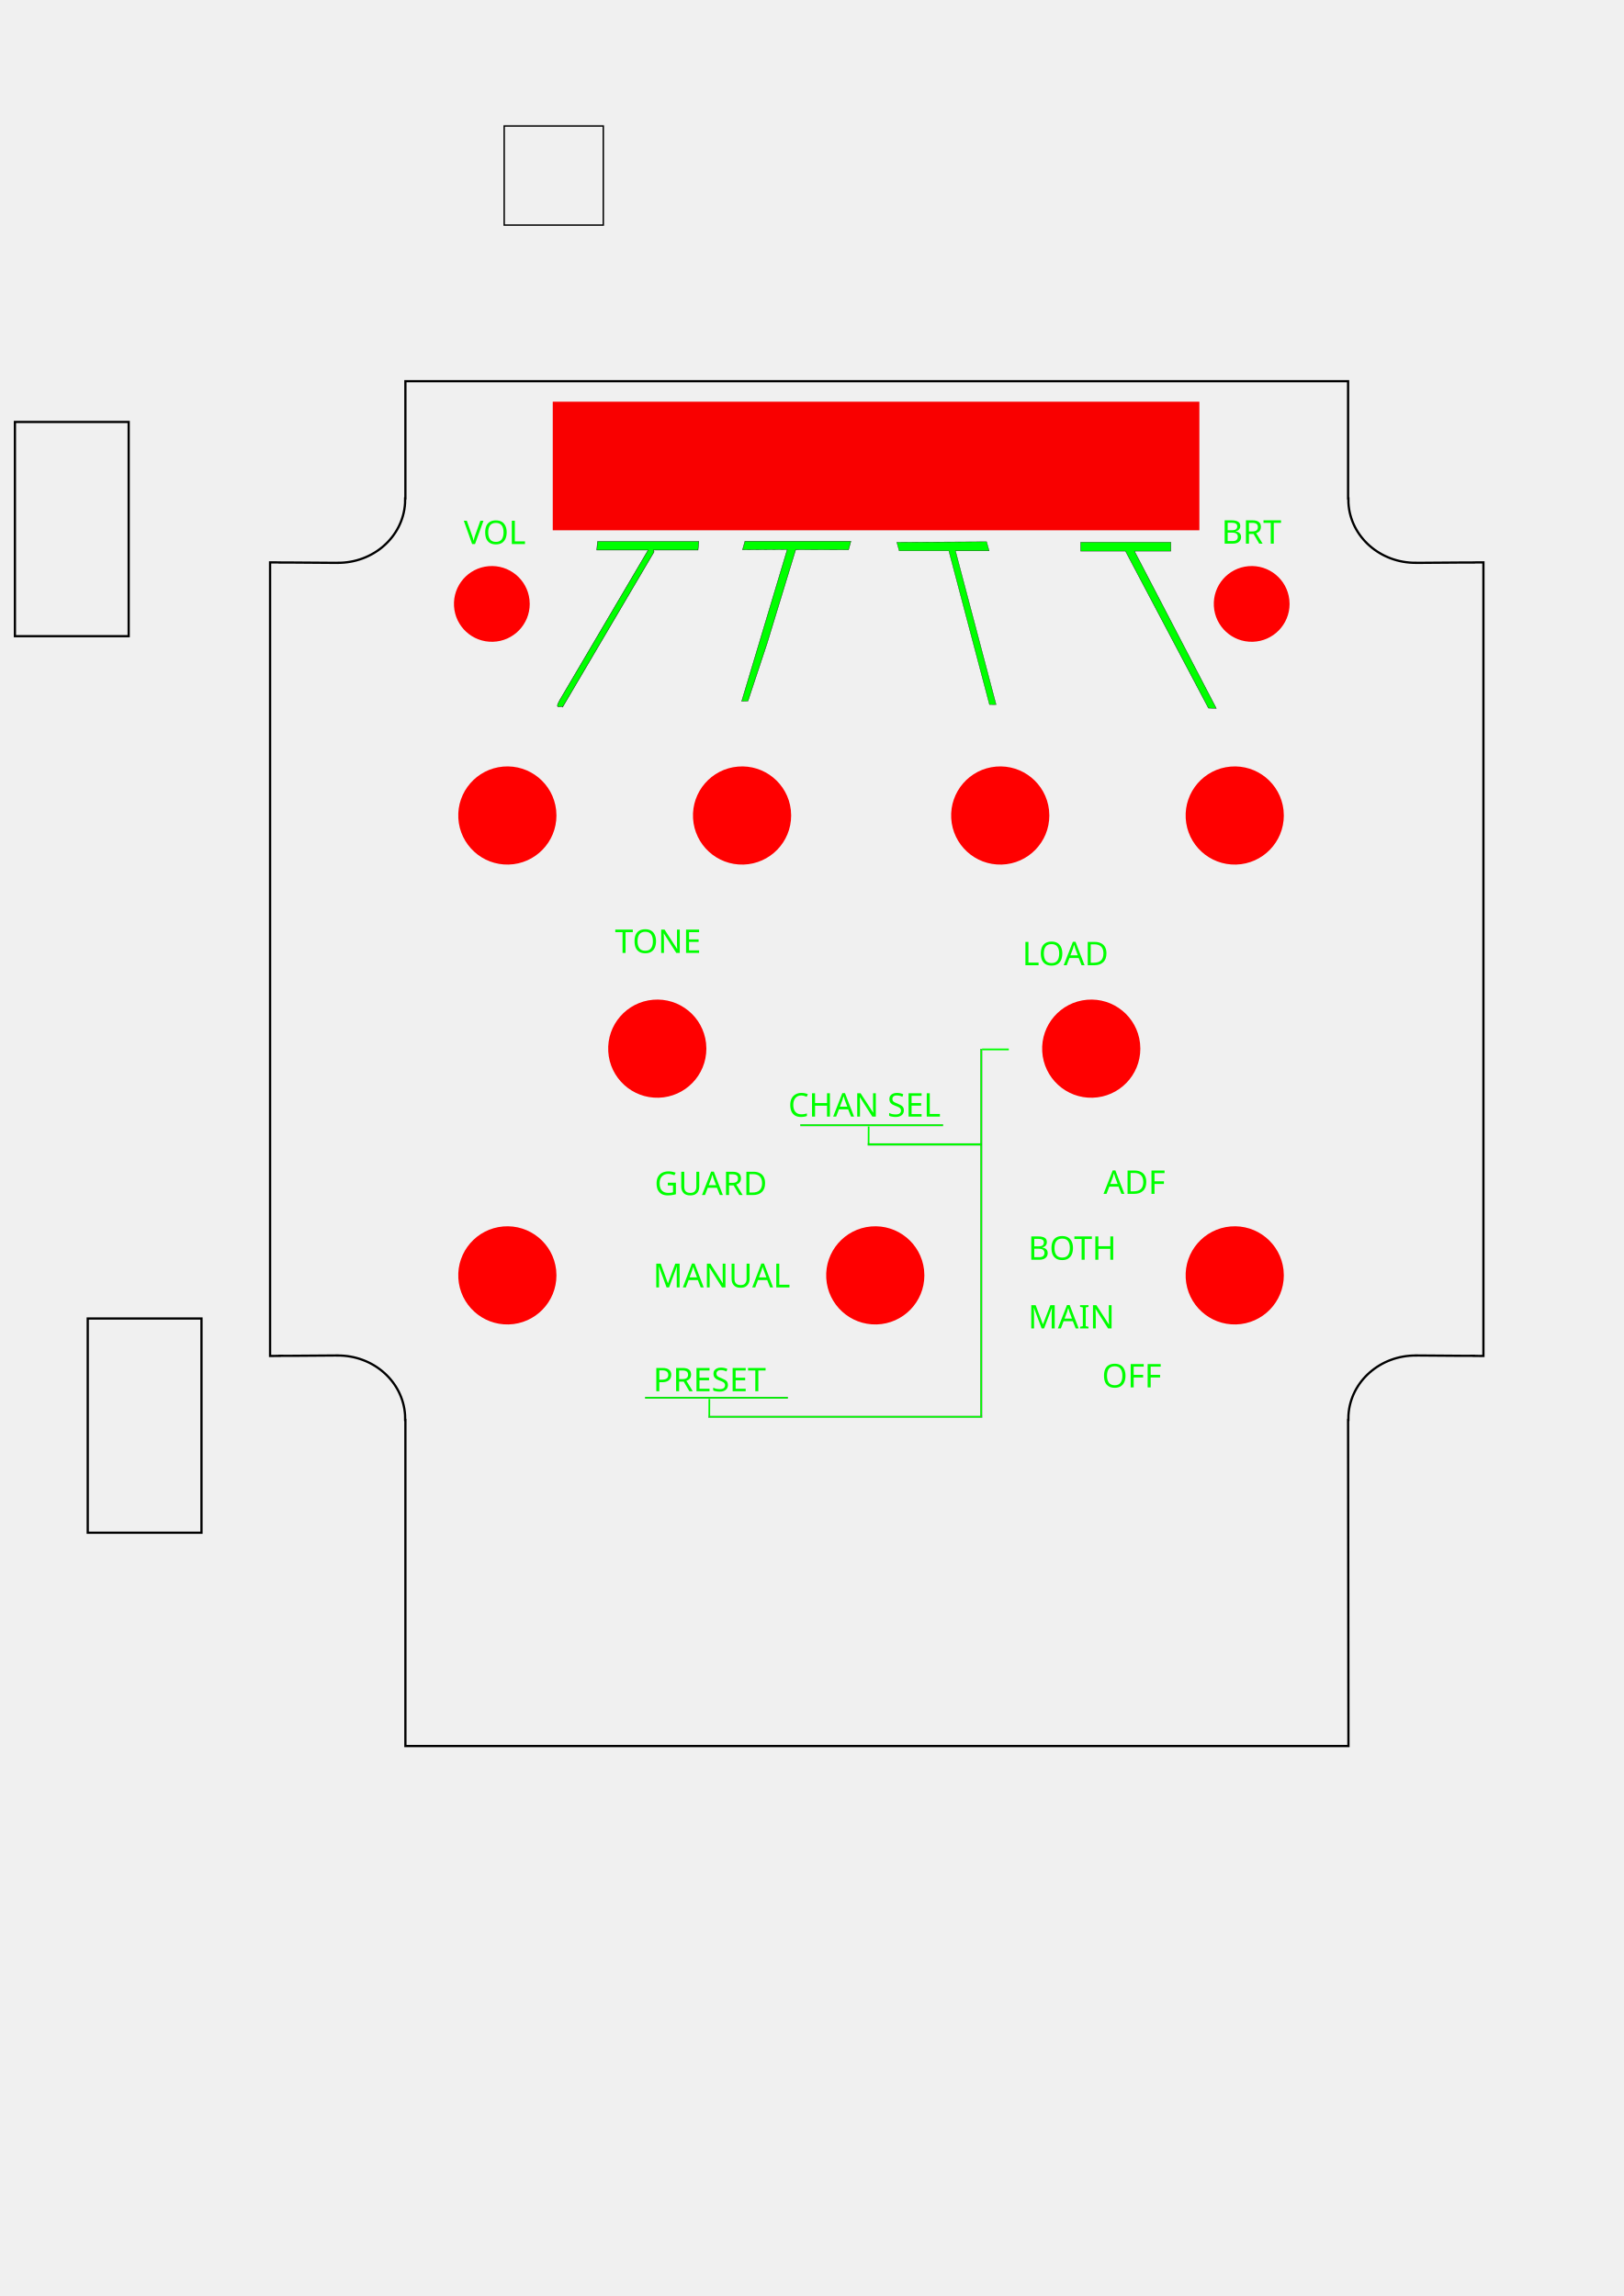
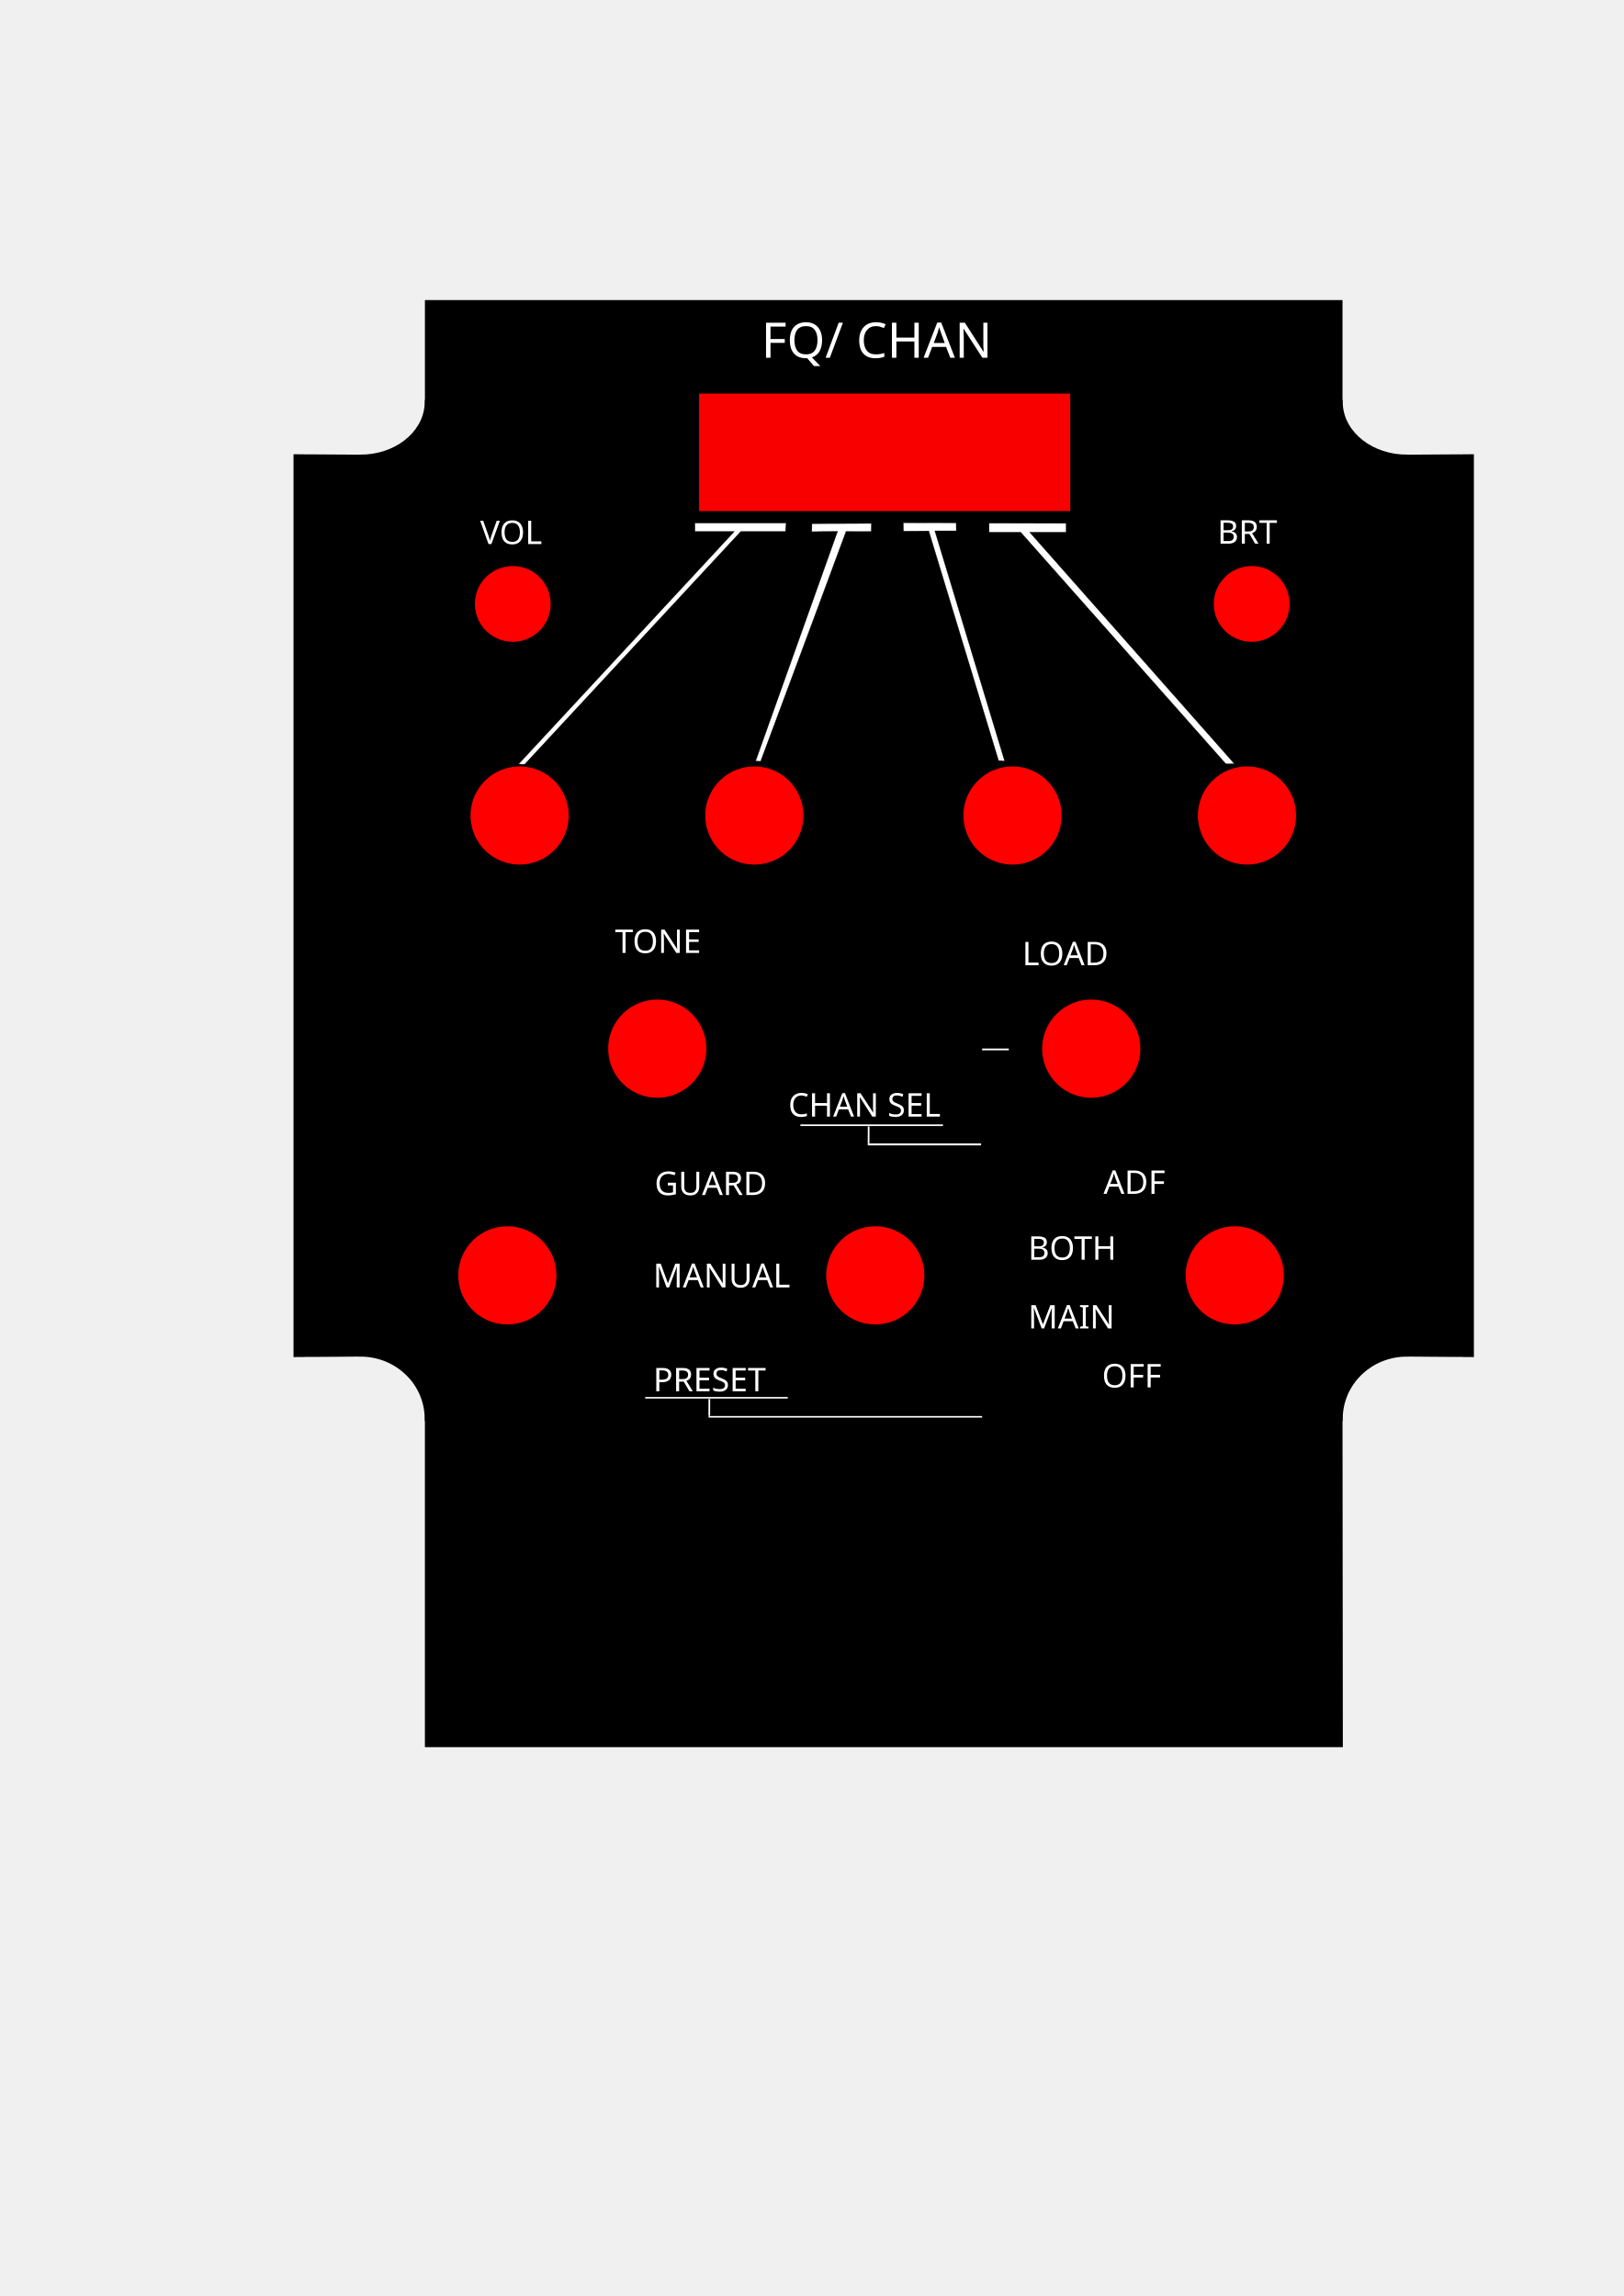
<svg xmlns="http://www.w3.org/2000/svg" width="210mm" height="297mm" viewBox="0 0 210 297" version="1.1" id="svg8">
  <defs id="defs2" />
  <g id="layer1">
+     <path id="rect1952-6" style="fill:#000000;fill-opacity:1;stroke:#000000;stroke-width:0.287;stroke-opacity:1" d="m 55.1,38.957 v 12.904 h -0.029 a 8.429,6.967 0 0 1 -0.013,0.522 8.429,6.967 0 0 1 -8.5,6.569 v 0.005 l -5.774,-0.037 -1.482,0.002 0.001,-0.011 -1.198,-0.008 v 13.84 h 9.524 c -0.352,0.04 -0.709,0.061 -1.072,0.057 v 0.006 l -5.773,-0.043 -1.482,0.002 5.16e-4,-0.013 -1.198,-0.009 V 175.401 l 1.198,-0.009 -0.001,-0.013 1.482,0.002 5.773,-0.043 v 0.006 c 4.501,-0.044 8.243,3.354 8.499,7.718 0.012,0.204 0.017,0.409 0.013,0.614 h 0.029 v 42.182 H 173.532 l -0.043,-42.182 h 0.03 c -0.004,-0.204 3.8e-4,-0.409 0.012,-0.613 0.256,-4.364 3.998,-7.763 8.499,-7.719 v -0.006 l 5.774,0.043 1.481,-0.002 -5.2e-4,0.013 1.198,0.009 V 72.744 h -5.1e-4 l -1.197,0.009 5.2e-4,0.013 -1.481,-0.002 -5.774,0.043 v -0.006 c -0.362,0.004 -0.718,-0.018 -1.069,-0.057 h 9.521 V 58.903 l -1.198,0.008 0.001,0.011 -1.482,-0.002 -5.774,0.037 v -0.005 a 8.429,6.967 0 0 1 -8.5,-6.57 8.429,6.967 0 0 1 -0.013,-0.522 h -0.029 V 38.957 Z" />
    <rect style="fill:none;stroke-width:0.265" id="rect318" width="94.329" height="17.961" x="57.039" y="172.14" />
    <rect style="fill:none;stroke-width:0.265" id="rect318-7" width="94.329" height="17.961" x="57.039" y="172.14" />
-     <path style="fill:#ff0000;stroke:none;stroke-width:0.053" id="path3035-2-4-9" d="m 102.323,105.49 a 6.35,6.35 0 0 1 -6.169,6.347 6.35,6.35 0 0 1 -6.52,-5.986 6.35,6.35 0 0 1 5.798,-6.688 6.35,6.35 0 0 1 6.851,5.605" />
-     <path style="fill:#ff0000;stroke:none;stroke-width:0.053" id="path3035-4" d="m 71.967,105.489 a 6.35,6.35 0 0 1 -6.169,6.347 6.35,6.35 0 0 1 -6.52,-5.986 6.35,6.35 0 0 1 5.798,-6.688 6.35,6.35 0 0 1 6.851,5.605" />
-     <path style="fill:#ff0000;stroke:none;stroke-width:0.053" id="path3035-1-1" d="m 135.714,105.49 a 6.35,6.35 0 0 1 -6.169,6.347 6.35,6.35 0 0 1 -6.52,-5.986 6.35,6.35 0 0 1 5.798,-6.688 6.35,6.35 0 0 1 6.851,5.605" />
-     <path style="fill:#ff0000;stroke:none;stroke-width:0.053" id="path3035-2-9" d="m 166.042,105.49 a 6.35,6.35 0 0 1 -6.169,6.347 6.35,6.35 0 0 1 -6.52,-5.986 6.35,6.35 0 0 1 5.798,-6.688 6.35,6.35 0 0 1 6.851,5.605" />
+     <path style="fill:#ff0000;stroke:none;stroke-width:0.053" id="path3035-2-4-9" d="m 103.91,105.49 a 6.35,6.35 0 0 1 -6.169,6.347 6.35,6.35 0 0 1 -6.52,-5.986 6.35,6.35 0 0 1 5.798,-6.688 6.35,6.35 0 0 1 6.851,5.605" />
+     <path style="fill:#ff0000;stroke:none;stroke-width:0.053" id="path3035-4" d="m 73.554,105.489 a 6.35,6.35 0 0 1 -6.169,6.347 6.35,6.35 0 0 1 -6.52,-5.986 6.35,6.35 0 0 1 5.798,-6.688 6.35,6.35 0 0 1 6.851,5.605" />
+     <path style="fill:#ff0000;stroke:none;stroke-width:0.053" id="path3035-1-1" d="m 137.301,105.49 a 6.35,6.35 0 0 1 -6.169,6.347 6.35,6.35 0 0 1 -6.52,-5.986 6.35,6.35 0 0 1 5.798,-6.688 6.35,6.35 0 0 1 6.851,5.605" />
+     <path style="fill:#ff0000;stroke:none;stroke-width:0.053" id="path3035-2-9" d="m 167.629,105.49 a 6.35,6.35 0 0 1 -6.169,6.347 6.35,6.35 0 0 1 -6.52,-5.986 6.35,6.35 0 0 1 5.798,-6.688 6.35,6.35 0 0 1 6.851,5.605" />
    <path style="fill:#ff0000;stroke:none;stroke-width:0.053" id="path3035-2-4-15" d="m 71.967,164.976 a 6.35,6.35 0 0 1 -6.169,6.347 6.35,6.35 0 0 1 -6.52,-5.986 6.35,6.35 0 0 1 5.798,-6.688 6.35,6.35 0 0 1 6.851,5.605" />
-     <text xml:space="preserve" style="font-size:10.583px;line-height:1.25;font-family:'MS 33558';-inkscape-font-specification:'MS 33558, ';letter-spacing:0px;word-spacing:0px;fill:#00ff00;stroke-width:0.265" x="101.942" y="144.44" id="text2370-9-1">
-       <tspan id="tspan2368-0-5" x="101.942" y="144.44" style="font-style:normal;font-variant:normal;font-weight:normal;font-stretch:normal;font-size:4.233px;font-family:sans-serif;-inkscape-font-specification:'sans-serif, Normal';font-variant-ligatures:normal;font-variant-caps:normal;font-variant-numeric:normal;font-variant-east-asian:normal;fill:#00ff00;stroke-width:0.265">CHAN SEL</tspan>
+     <text xml:space="preserve" style="font-size:10.583px;line-height:1.25;font-family:'MS 33558';-inkscape-font-specification:'MS 33558, ';letter-spacing:0px;word-spacing:0px;fill:#ffffff;stroke-width:0.265;fill-opacity:1;" x="101.942" y="144.44" id="text2370-9-1">
+       <tspan id="tspan2368-0-5" x="101.942" y="144.44" style="font-style:normal;font-variant:normal;font-weight:normal;font-stretch:normal;font-size:4.233px;font-family:sans-serif;-inkscape-font-specification:'sans-serif, Normal';font-variant-ligatures:normal;font-variant-caps:normal;font-variant-numeric:normal;font-variant-east-asian:normal;fill:#ffffff;stroke-width:0.265;fill-opacity:1;">CHAN SEL</tspan>
    </text>
    <path style="fill:#ff0000;stroke:none;stroke-width:0.053" id="path3035-2-4-1-1" d="m 166.042,164.976 a 6.35,6.35 0 0 1 -6.169,6.347 6.35,6.35 0 0 1 -6.52,-5.986 6.35,6.35 0 0 1 5.798,-6.688 6.35,6.35 0 0 1 6.851,5.605" />
-     <text xml:space="preserve" style="font-size:10.583px;line-height:1.25;font-family:'MS 33558';-inkscape-font-specification:'MS 33558, ';letter-spacing:0px;word-spacing:0px;fill:#00ff00;stroke-width:0.265" x="59.984" y="70.378" id="text2370-6-09">
-       <tspan id="tspan2368-09-9" x="59.984" y="70.378" style="font-style:normal;font-variant:normal;font-weight:normal;font-stretch:normal;font-size:4.233px;font-family:sans-serif;-inkscape-font-specification:'sans-serif, Normal';font-variant-ligatures:normal;font-variant-caps:normal;font-variant-numeric:normal;font-variant-east-asian:normal;fill:#00ff00;stroke-width:0.265">VOL</tspan>
+     <text xml:space="preserve" style="font-size:10.583px;line-height:1.25;font-family:'MS 33558';-inkscape-font-specification:'MS 33558, ';letter-spacing:0px;word-spacing:0px;fill:#ffffff;fill-opacity:1;stroke-width:0.265" x="62.101" y="70.378" id="text2370-6-09">
+       <tspan id="tspan2368-09-9" x="62.101" y="70.378" style="font-style:normal;font-variant:normal;font-weight:normal;font-stretch:normal;font-size:4.233px;font-family:sans-serif;-inkscape-font-specification:'sans-serif, Normal';font-variant-ligatures:normal;font-variant-caps:normal;font-variant-numeric:normal;font-variant-east-asian:normal;fill:#ffffff;fill-opacity:1;stroke-width:0.265">VOL</tspan>
    </text>
-     <text xml:space="preserve" style="font-size:4.271px;line-height:1.25;font-family:'MS 33558';-inkscape-font-specification:'MS 33558, ';letter-spacing:0px;word-spacing:0px;fill:#00ff00;stroke-width:0.267" x="85.223" y="165.072" id="text3164-67-2-66" transform="scale(0.9912262,1.008852)">
-       <tspan id="tspan3162-4-0-6" x="85.223" y="165.072" style="font-style:normal;font-variant:normal;font-weight:normal;font-stretch:normal;font-size:4.271px;font-family:sans-serif;-inkscape-font-specification:'sans-serif, Normal';font-variant-ligatures:normal;font-variant-caps:normal;font-variant-numeric:normal;font-variant-east-asian:normal;fill:#00ff00;stroke-width:0.267">MANUAL</tspan>
+     <text xml:space="preserve" style="font-size:4.271px;line-height:1.25;font-family:'MS 33558';-inkscape-font-specification:'MS 33558, ';letter-spacing:0px;word-spacing:0px;fill:#ffffff;stroke-width:0.267;fill-opacity:1;" x="85.223" y="165.072" id="text3164-67-2-66" transform="scale(0.9912262,1.008852)">
+       <tspan id="tspan3162-4-0-6" x="85.223" y="165.072" style="font-style:normal;font-variant:normal;font-weight:normal;font-stretch:normal;font-size:4.271px;font-family:sans-serif;-inkscape-font-specification:'sans-serif, Normal';font-variant-ligatures:normal;font-variant-caps:normal;font-variant-numeric:normal;font-variant-east-asian:normal;fill:#ffffff;stroke-width:0.267;fill-opacity:1;">MANUAL</tspan>
    </text>
-     <text xml:space="preserve" style="font-size:4.233px;line-height:1.25;font-family:'MS 33558';-inkscape-font-specification:'MS 33558, ';letter-spacing:0px;word-spacing:0px;fill:#00ff00;stroke-width:0.265" x="132.974" y="162.95" id="text3164-67-2-7-6">
-       <tspan id="tspan3162-4-0-12-9" x="132.974" y="162.95" style="font-style:normal;font-variant:normal;font-weight:normal;font-stretch:normal;font-size:4.233px;font-family:sans-serif;-inkscape-font-specification:'sans-serif, Normal';font-variant-ligatures:normal;font-variant-caps:normal;font-variant-numeric:normal;font-variant-east-asian:normal;fill:#00ff00;stroke-width:0.265">BOTH</tspan>
+     <text xml:space="preserve" style="font-size:4.233px;line-height:1.25;font-family:'MS 33558';-inkscape-font-specification:'MS 33558, ';letter-spacing:0px;word-spacing:0px;fill:#ffffff;stroke-width:0.265;fill-opacity:1;" x="132.974" y="162.95" id="text3164-67-2-7-6">
+       <tspan id="tspan3162-4-0-12-9" x="132.974" y="162.95" style="font-style:normal;font-variant:normal;font-weight:normal;font-stretch:normal;font-size:4.233px;font-family:sans-serif;-inkscape-font-specification:'sans-serif, Normal';font-variant-ligatures:normal;font-variant-caps:normal;font-variant-numeric:normal;font-variant-east-asian:normal;fill:#ffffff;stroke-width:0.265;fill-opacity:1;">BOTH</tspan>
    </text>
-     <text xml:space="preserve" style="font-size:4.233px;line-height:1.25;font-family:'MS 33558';-inkscape-font-specification:'MS 33558, ';letter-spacing:0px;word-spacing:0px;fill:#00ff00;stroke-width:0.265" x="84.653" y="154.584" id="text3164-67-2-9-19">
-       <tspan id="tspan3162-4-0-4-43" x="84.653" y="154.584" style="font-style:normal;font-variant:normal;font-weight:normal;font-stretch:normal;font-size:4.233px;font-family:sans-serif;-inkscape-font-specification:'sans-serif, Normal';font-variant-ligatures:normal;font-variant-caps:normal;font-variant-numeric:normal;font-variant-east-asian:normal;fill:#00ff00;stroke-width:0.265">GUARD</tspan>
+     <text xml:space="preserve" style="font-size:4.233px;line-height:1.25;font-family:'MS 33558';-inkscape-font-specification:'MS 33558, ';letter-spacing:0px;word-spacing:0px;fill:#ffffff;stroke-width:0.265;fill-opacity:1;" x="84.653" y="154.584" id="text3164-67-2-9-19">
+       <tspan id="tspan3162-4-0-4-43" x="84.653" y="154.584" style="font-style:normal;font-variant:normal;font-weight:normal;font-stretch:normal;font-size:4.233px;font-family:sans-serif;-inkscape-font-specification:'sans-serif, Normal';font-variant-ligatures:normal;font-variant-caps:normal;font-variant-numeric:normal;font-variant-east-asian:normal;fill:#ffffff;stroke-width:0.265;fill-opacity:1;">GUARD</tspan>
    </text>
-     <text xml:space="preserve" style="font-size:4.233px;line-height:1.25;font-family:'MS 33558';-inkscape-font-specification:'MS 33558, ';letter-spacing:0px;word-spacing:0px;fill:#00ff00;stroke-width:0.265" x="84.475" y="179.965" id="text3164-67-2-9-1-9-8">
-       <tspan id="tspan3162-4-0-4-2-4-0" x="84.475" y="179.965" style="font-style:normal;font-variant:normal;font-weight:normal;font-stretch:normal;font-size:4.233px;font-family:sans-serif;-inkscape-font-specification:'sans-serif, Normal';font-variant-ligatures:normal;font-variant-caps:normal;font-variant-numeric:normal;font-variant-east-asian:normal;fill:#00ff00;stroke-width:0.265">PRESET</tspan>
+     <text xml:space="preserve" style="font-size:4.233px;line-height:1.25;font-family:'MS 33558';-inkscape-font-specification:'MS 33558, ';letter-spacing:0px;word-spacing:0px;fill:#ffffff;stroke-width:0.265;fill-opacity:1;" x="84.475" y="179.965" id="text3164-67-2-9-1-9-8">
+       <tspan id="tspan3162-4-0-4-2-4-0" x="84.475" y="179.965" style="font-style:normal;font-variant:normal;font-weight:normal;font-stretch:normal;font-size:4.233px;font-family:sans-serif;-inkscape-font-specification:'sans-serif, Normal';font-variant-ligatures:normal;font-variant-caps:normal;font-variant-numeric:normal;font-variant-east-asian:normal;fill:#ffffff;stroke-width:0.265;fill-opacity:1;">PRESET</tspan>
    </text>
-     <text xml:space="preserve" style="font-size:4.233px;line-height:1.25;font-family:'MS 33558';-inkscape-font-specification:'MS 33558, ';letter-spacing:0px;word-spacing:0px;white-space:pre;inline-size:0;fill:#00ff00;stroke-width:0.265" x="130.5" y="86.027" id="text3164-67-2-9-1-96-6" transform="translate(12.22304,68.4093)">
-       <tspan id="tspan3162-4-0-4-2-3-9" x="130.5" y="86.027" style="font-style:normal;font-variant:normal;font-weight:normal;font-stretch:normal;font-size:4.233px;font-family:sans-serif;-inkscape-font-specification:'sans-serif, Normal';font-variant-ligatures:normal;font-variant-caps:normal;font-variant-numeric:normal;font-variant-east-asian:normal;fill:#00ff00;stroke-width:0.265">ADF</tspan>
+     <text xml:space="preserve" style="font-size:4.233px;line-height:1.25;font-family:'MS 33558';-inkscape-font-specification:'MS 33558, ';letter-spacing:0px;word-spacing:0px;white-space:pre;inline-size:0;fill:#ffffff;stroke-width:0.265;fill-opacity:1;" x="130.5" y="86.027" id="text3164-67-2-9-1-96-6" transform="translate(12.22304,68.4093)">
+       <tspan id="tspan3162-4-0-4-2-3-9" x="130.5" y="86.027" style="font-style:normal;font-variant:normal;font-weight:normal;font-stretch:normal;font-size:4.233px;font-family:sans-serif;-inkscape-font-specification:'sans-serif, Normal';font-variant-ligatures:normal;font-variant-caps:normal;font-variant-numeric:normal;font-variant-east-asian:normal;fill:#ffffff;stroke-width:0.265;fill-opacity:1;">ADF</tspan>
    </text>
-     <text xml:space="preserve" style="font-size:4.233px;line-height:1.25;font-family:'MS 33558';-inkscape-font-specification:'MS 33558, ';letter-spacing:0px;word-spacing:0px;fill:#00ff00;stroke-width:0.265" x="132.974" y="171.845" id="text3164-67-2-9-1-4-6">
-       <tspan id="tspan3162-4-0-4-2-8-2" x="132.974" y="171.845" style="font-style:normal;font-variant:normal;font-weight:normal;font-stretch:normal;font-size:4.233px;font-family:sans-serif;-inkscape-font-specification:'sans-serif, Normal';font-variant-ligatures:normal;font-variant-caps:normal;font-variant-numeric:normal;font-variant-east-asian:normal;fill:#00ff00;stroke-width:0.265">MAIN</tspan>
+     <text xml:space="preserve" style="font-size:4.233px;line-height:1.25;font-family:'MS 33558';-inkscape-font-specification:'MS 33558, ';letter-spacing:0px;word-spacing:0px;fill:#ffffff;stroke-width:0.265;fill-opacity:1;" x="132.974" y="171.845" id="text3164-67-2-9-1-4-6">
+       <tspan id="tspan3162-4-0-4-2-8-2" x="132.974" y="171.845" style="font-style:normal;font-variant:normal;font-weight:normal;font-stretch:normal;font-size:4.233px;font-family:sans-serif;-inkscape-font-specification:'sans-serif, Normal';font-variant-ligatures:normal;font-variant-caps:normal;font-variant-numeric:normal;font-variant-east-asian:normal;fill:#ffffff;stroke-width:0.265;fill-opacity:1;">MAIN</tspan>
    </text>
-     <path id="rect3342-38" style="fill:#00ff00;stroke:#000002;stroke-width:0.048" d="m 77.28,70.043 -0.099,1.107 h 6.648 L 72.381,90.582 c -0.779,1.367 0.257,0.59 0.386,0.884 L 84.598,71.381 84.498,71.15 h 5.781 l 0.099,-1.107 z" />
-     <rect style="fill:#00ff00;stroke:#000002;stroke-width:0.012" id="rect3342-3-6" width="18.453" height="0.219" x="83.438" y="180.698" />
-     <text xml:space="preserve" style="font-size:4.233px;line-height:1.25;font-family:'MS 33558';-inkscape-font-specification:'MS 33558, ';letter-spacing:0px;word-spacing:0px;fill:#00ff00;stroke-width:0.265" x="142.519" y="179.468" id="text3164-67-2-7-2-6">
-       <tspan id="tspan3162-4-0-12-2-2" x="142.519" y="179.468" style="font-style:normal;font-variant:normal;font-weight:normal;font-stretch:normal;font-size:4.233px;font-family:sans-serif;-inkscape-font-specification:'sans-serif, Normal';font-variant-ligatures:normal;font-variant-caps:normal;font-variant-numeric:normal;font-variant-east-asian:normal;fill:#00ff00;stroke-width:0.265">OFF</tspan>
+     <rect style="fill:#ffffff;stroke:#000002;stroke-width:0.012;fill-opacity:1" id="rect3342-3-6" width="18.453" height="0.219" x="83.438" y="180.698" />
+     <text xml:space="preserve" style="font-size:4.233px;line-height:1.25;font-family:'MS 33558';-inkscape-font-specification:'MS 33558, ';letter-spacing:0px;word-spacing:0px;fill:#ffffff;stroke-width:0.265;fill-opacity:1;" x="142.519" y="179.468" id="text3164-67-2-7-2-6">
+       <tspan id="tspan3162-4-0-12-2-2" x="142.519" y="179.468" style="font-style:normal;font-variant:normal;font-weight:normal;font-stretch:normal;font-size:4.233px;font-family:sans-serif;-inkscape-font-specification:'sans-serif, Normal';font-variant-ligatures:normal;font-variant-caps:normal;font-variant-numeric:normal;font-variant-east-asian:normal;fill:#ffffff;stroke-width:0.265;fill-opacity:1;">OFF</tspan>
    </text>
-     <path id="rect1952-6" style="fill:none;stroke:#000000;stroke-width:0.291;stroke-opacity:1" d="M 52.432,49.31 V 64.471 h -0.031 c 0.004,0.205 -7.3e-4,0.409 -0.013,0.614 -0.264,4.364 -4.117,7.762 -8.752,7.718 v 0.006 l -5.946,-0.043 -1.526,0.002 5.4e-4,-0.013 -1.233,-0.009 v 102.655 l 1.234,-0.009 -10e-4,-0.013 1.526,0.002 5.946,-0.043 v 0.006 c 4.635,-0.044 8.488,3.354 8.753,7.718 0.013,0.204 0.017,0.409 0.013,0.614 h 0.03 l 1.8e-4,42.181 h 121.966 l -0.044,-42.181 h 0.031 c -0.004,-0.204 3.9e-4,-0.409 0.013,-0.613 0.264,-4.364 4.118,-7.763 8.753,-7.719 v -0.006 l 5.946,0.043 1.526,-0.002 -5.2e-4,0.013 1.233,0.009 V 72.745 l -1.233,0.009 5.2e-4,0.013 -1.526,-0.002 -5.946,0.043 v -0.006 c -4.635,0.044 -8.489,-3.354 -8.753,-7.719 -0.012,-0.204 -0.017,-0.409 -0.013,-0.613 h -0.031 V 49.31 Z" />
    <path style="fill:#ff0000;stroke:none;stroke-width:0.053" id="path3035-2-4-9-2" d="m 119.552,164.976 a 6.35,6.35 0 0 1 -6.169,6.347 6.35,6.35 0 0 1 -6.52,-5.986 6.35,6.35 0 0 1 5.798,-6.688 6.35,6.35 0 0 1 6.851,5.605" />
-     <rect style="fill:#f90000;fill-opacity:1;stroke:none;stroke-width:0.37" id="rect6065" width="83.63" height="16.63" x="71.49" y="51.963" />
-     <path id="rect3342-9-2" style="fill:#00ff00;stroke:#000002;stroke-width:0.043" d="m 96.339,70.02 -0.307,1.1 5.787,-0.043 -5.897,19.632 0.82,-0.031 2.468,-7.444 3.705,-12.136 6.83,0.022 0.307,-1.1 z" />
-     <path id="rect3342-4" style="fill:#00ff00;stroke:#000002;stroke-width:0.041" d="m 139.768,70.141 v 1.148 h 5.789 l 10.734,20.312 1.021,0.029 -10.589,-20.341 h 4.711 v -1.148 z" />
-     <path id="rect3342-9-5" style="fill:#00ff00;stroke:#000002;stroke-width:0.036" d="m 115.986,70.141 0.311,1.114 h 6.417 l 5.254,19.877 0.864,0.012 -5.257,-19.89 h 4.357 L 127.601,70.075 Z" />
-     <text xml:space="preserve" style="font-size:10.583px;line-height:1.25;font-family:'MS 33558';-inkscape-font-specification:'MS 33558, ';letter-spacing:0px;word-spacing:0px;fill:#00ff00;stroke-width:0.265" x="157.984" y="70.323" id="text2370-6-5">
-       <tspan id="tspan2368-09-8-2" x="157.984" y="70.323" style="font-style:normal;font-variant:normal;font-weight:normal;font-stretch:normal;font-size:4.233px;font-family:sans-serif;-inkscape-font-specification:'sans-serif, Normal';font-variant-ligatures:normal;font-variant-caps:normal;font-variant-numeric:normal;font-variant-east-asian:normal;fill:#00ff00;stroke-width:0.265">BRT</tspan>
+     <rect style="fill:#f90000;fill-opacity:1;stroke:none;stroke-width:0.268" id="rect6065" width="48" height="15.2" x="90.416" y="50.912" />
+     <text xml:space="preserve" style="font-size:10.583px;line-height:1.25;font-family:'MS 33558';-inkscape-font-specification:'MS 33558, ';letter-spacing:0px;word-spacing:0px;fill:#ffffff;fill-opacity:1;stroke-width:0.265" x="157.455" y="70.323" id="text2370-6-5">
+       <tspan id="tspan2368-09-8-2" x="157.455" y="70.323" style="font-style:normal;font-variant:normal;font-weight:normal;font-stretch:normal;font-size:4.233px;font-family:sans-serif;-inkscape-font-specification:'sans-serif, Normal';font-variant-ligatures:normal;font-variant-caps:normal;font-variant-numeric:normal;font-variant-east-asian:normal;fill:#ffffff;fill-opacity:1;stroke-width:0.265">BRT</tspan>
    </text>
-     <rect style="fill:#00ff00;stroke:#000002;stroke-width:0.004" id="rect3342-3-5-15" width="2.197" height="0.22" x="180.625" y="-92.555" transform="matrix(-0.00388141,0.9999925,-0.9999931,-0.00371528,0,0)" />
-     <rect style="fill:#00ff00;stroke:#000002;stroke-width:0.019" id="rect3342-3-5-1" width="47.455" height="0.22" x="125.515" y="-127.448" transform="matrix(-1.7970411e-4,1,-0.9967957,-0.07998995,0,0)" />
-     <rect style="fill:#00ff00;stroke:#000002;stroke-width:0.016" id="rect3342-3-80" width="35.397" height="0.214" x="91.629" y="183.167" />
-     <rect style="fill:#00ff00;stroke:#000002;stroke-width:0.012" id="rect3342-3-9" width="18.453" height="0.219" x="103.511" y="145.44" />
-     <rect style="fill:#00ff00;stroke:#000002;stroke-width:0.004" id="rect3342-3-5-0" width="2.197" height="0.22" x="145.291" y="-113.021" transform="matrix(-0.00388141,0.9999925,-0.9999931,-0.00371528,0,0)" />
-     <rect style="fill:#00ff00;stroke:#000002;stroke-width:0.012" id="rect3342-3-9-0" width="14.657" height="0.256" x="112.227" y="147.906" />
-     <rect style="fill:#00ff00;stroke:#000002;stroke-width:0.005" id="rect3342-3-9-0-2" width="3.456" height="0.226" x="127.017" y="135.634" />
-     <text xml:space="preserve" style="font-size:10.583px;line-height:1.25;font-family:'MS 33558';-inkscape-font-specification:'MS 33558, ';letter-spacing:0px;word-spacing:0px;fill:#00ff00;stroke-width:0.265" x="132.213" y="124.856" id="text2370-6-7-4">
-       <tspan id="tspan2368-09-2" x="132.213" y="124.856" style="font-style:normal;font-variant:normal;font-weight:normal;font-stretch:normal;font-size:4.233px;font-family:sans-serif;-inkscape-font-specification:'sans-serif, Normal';font-variant-ligatures:normal;font-variant-caps:normal;font-variant-numeric:normal;font-variant-east-asian:normal;fill:#00ff00;stroke-width:0.265">LOAD</tspan>
+     <rect style="fill:#ffffff;stroke:#000002;stroke-width:0.004;fill-opacity:1" id="rect3342-3-5-15" width="2.197" height="0.22" x="180.625" y="-92.555" transform="matrix(-0.00388141,0.9999925,-0.9999931,-0.00371528,0,0)" />
+     <rect style="fill:#ffffff;stroke:#000002;stroke-width:0.016;fill-opacity:1" id="rect3342-3-80" width="35.397" height="0.214" x="91.629" y="183.167" />
+     <rect style="fill:#ffffff;stroke:#000002;stroke-width:0.012;fill-opacity:1" id="rect3342-3-9" width="18.453" height="0.219" x="103.511" y="145.44" />
+     <rect style="fill:#ffffff;stroke:#000002;stroke-width:0.004;fill-opacity:1" id="rect3342-3-5-0" width="2.197" height="0.22" x="145.291" y="-113.021" transform="matrix(-0.00388141,0.9999925,-0.9999931,-0.00371528,0,0)" />
+     <rect style="fill:#ffffff;stroke:#000002;stroke-width:0.012;fill-opacity:1" id="rect3342-3-9-0" width="14.657" height="0.256" x="112.227" y="147.906" />
+     <rect style="fill:#ffffff;stroke:#000002;stroke-width:0.005;fill-opacity:1" id="rect3342-3-9-0-2" width="3.456" height="0.226" x="127.017" y="135.634" />
+     <text xml:space="preserve" style="font-size:10.583px;line-height:1.25;font-family:'MS 33558';-inkscape-font-specification:'MS 33558, ';letter-spacing:0px;word-spacing:0px;fill:#ffffff;stroke-width:0.265;fill-opacity:1;" x="132.213" y="124.856" id="text2370-6-7-4">
+       <tspan id="tspan2368-09-2" x="132.213" y="124.856" style="font-style:normal;font-variant:normal;font-weight:normal;font-stretch:normal;font-size:4.233px;font-family:sans-serif;-inkscape-font-specification:'sans-serif, Normal';font-variant-ligatures:normal;font-variant-caps:normal;font-variant-numeric:normal;font-variant-east-asian:normal;fill:#ffffff;stroke-width:0.265;fill-opacity:1;">LOAD</tspan>
    </text>
-     <text xml:space="preserve" style="font-size:10.583px;line-height:1.25;font-family:'MS 33558';-inkscape-font-specification:'MS 33558, ';letter-spacing:0px;word-spacing:0px;fill:#00ff00;stroke-width:0.265" x="79.531" y="123.269" id="text2370-6-6">
-       <tspan id="tspan2368-09-83" x="79.531" y="123.269" style="font-style:normal;font-variant:normal;font-weight:normal;font-stretch:normal;font-size:4.233px;font-family:sans-serif;-inkscape-font-specification:'sans-serif, Normal';font-variant-ligatures:normal;font-variant-caps:normal;font-variant-numeric:normal;font-variant-east-asian:normal;fill:#00ff00;stroke-width:0.265">TONE</tspan>
+     <text xml:space="preserve" style="font-size:10.583px;line-height:1.25;font-family:'MS 33558';-inkscape-font-specification:'MS 33558, ';letter-spacing:0px;word-spacing:0px;fill:#ffffff;stroke-width:0.265;fill-opacity:1;" x="79.531" y="123.269" id="text2370-6-6">
+       <tspan id="tspan2368-09-83" x="79.531" y="123.269" style="font-style:normal;font-variant:normal;font-weight:normal;font-stretch:normal;font-size:4.233px;font-family:sans-serif;-inkscape-font-specification:'sans-serif, Normal';font-variant-ligatures:normal;font-variant-caps:normal;font-variant-numeric:normal;font-variant-east-asian:normal;fill:#ffffff;stroke-width:0.265;fill-opacity:1;">TONE</tspan>
    </text>
    <rect style="fill:none;stroke-width:0.265" id="rect318-4" width="94.329" height="17.961" x="58.111" y="172.471" />
-     <path style="fill:#ff0000;stroke:none;stroke-width:0.041" id="path3035-7" d="m 68.512,78.12 a 4.9,4.9 0 0 1 -4.761,4.898 4.9,4.9 0 0 1 -5.032,-4.619 4.9,4.9 0 0 1 4.474,-5.161 4.9,4.9 0 0 1 5.286,4.325" />
+     <path style="fill:#ff0000;stroke:none;stroke-width:0.041" id="path3035-7" d="m 71.218,78.12 a 4.9,4.9 0 0 1 -4.761,4.898 4.9,4.9 0 0 1 -5.032,-4.619 4.9,4.9 0 0 1 4.474,-5.161 4.9,4.9 0 0 1 5.286,4.325" />
    <path style="fill:#ff0000;stroke:none;stroke-width:0.041" id="path3035-7-2" d="m 166.786,78.12 a 4.9,4.9 0 0 1 -4.761,4.898 4.9,4.9 0 0 1 -5.032,-4.619 4.9,4.9 0 0 1 4.474,-5.161 4.9,4.9 0 0 1 5.286,4.325" />
    <path style="fill:#ff0000;stroke:none;stroke-width:0.053" id="path3035-2-4-15-0" d="m 91.357,135.65 a 6.35,6.35 0 0 1 -6.169,6.347 6.35,6.35 0 0 1 -6.52,-5.986 6.35,6.35 0 0 1 5.798,-6.688 6.35,6.35 0 0 1 6.851,5.605" />
    <path style="fill:#ff0000;stroke:none;stroke-width:0.053" id="path3035-2-4-15-4" d="m 147.484,135.65 a 6.35,6.35 0 0 1 -6.169,6.347 6.35,6.35 0 0 1 -6.52,-5.986 6.35,6.35 0 0 1 5.798,-6.688 6.35,6.35 0 0 1 6.851,5.605" />
-     <rect style="fill:none;stroke:#000000;stroke-width:0.386" id="rect172" width="19.614" height="299.613" x="-34.416" y="-6.628" />
-     <rect style="fill:none;stroke:#000000;stroke-width:0.184" id="rect997" width="12.816" height="12.816" x="65.209" y="16.299" />
-     <rect style="fill:none;stroke:#000000;stroke-width:0.289" id="rect997-6" width="14.711" height="27.711" x="1.93" y="54.582" />
-     <rect style="fill:none;stroke:#000000;stroke-width:0.289" id="rect997-6-1-0-7" width="14.711" height="27.711" x="11.348" y="170.555" />
-     <rect style="fill:none;stroke:#000000;stroke-width:0.386" id="rect172-2" width="19.614" height="299.613" x="239.905" y="38.278" />
+     <text xml:space="preserve" style="font-size:10.583px;line-height:1.25;font-family:'MS 33558';-inkscape-font-specification:'MS 33558, ';letter-spacing:0px;word-spacing:0px;fill:#ffffff;stroke-width:0.265;fill-opacity:1;" x="98.465" y="46.278" id="text2370-9-1-4">
+       <tspan id="tspan2368-0-5-1" x="98.465" y="46.278" style="font-style:normal;font-variant:normal;font-weight:normal;font-stretch:normal;font-size:6.35px;font-family:sans-serif;-inkscape-font-specification:'sans-serif, Normal';font-variant-ligatures:normal;font-variant-caps:normal;font-variant-numeric:normal;font-variant-east-asian:normal;fill:#ffffff;stroke-width:0.265;fill-opacity:1;">FQ/ CHAN</tspan>
+     </text>
+     <path id="rect3342-38" style="fill:#ffffff;fill-opacity:1;stroke:#000002;stroke-width:0.048" d="m 89.865,67.653 0.007,1.107 H 94.957 l -27.896,30.083 0.797,0.03 27.949,-30.113 v 0 h 5.781 l 0.1,-1.107 z" />
+     <path id="rect3342-9-2" style="fill:#ffffff;fill-opacity:1;stroke:#000002;stroke-width:0.043" d="m 105.013,67.734 -0.023,1.048 3.333,-0.043 -10.602,29.717 0.656,0.024 6.883,-18.489 4.158,-11.23 3.264,-0.004 0.023,-1.048 z" />
+     <path id="rect3342-4" style="fill:#ffffff;fill-opacity:1;stroke:#000002;stroke-width:0.041" d="m 127.926,67.674 v 1.174 h 4.083 l 26.49,29.914 c 0.466,0.174 0.731,-0.082 1.198,0.091 l -26.521,-30.006 h 4.711 v -1.148 z" />
+     <path id="rect3342-9-5" style="fill:#ffffff;fill-opacity:1;stroke:#000002;stroke-width:0.036" d="m 116.83,67.622 0.027,1.088 3.264,-0.026 9.026,29.696 0.786,0.064 -9.028,-29.775 h 2.76 v -0.023 c 0.003,-5e-5 0.011,5.8e-5 0.015,0 l -0.015,-1.012 z" />
  </g>
</svg>
